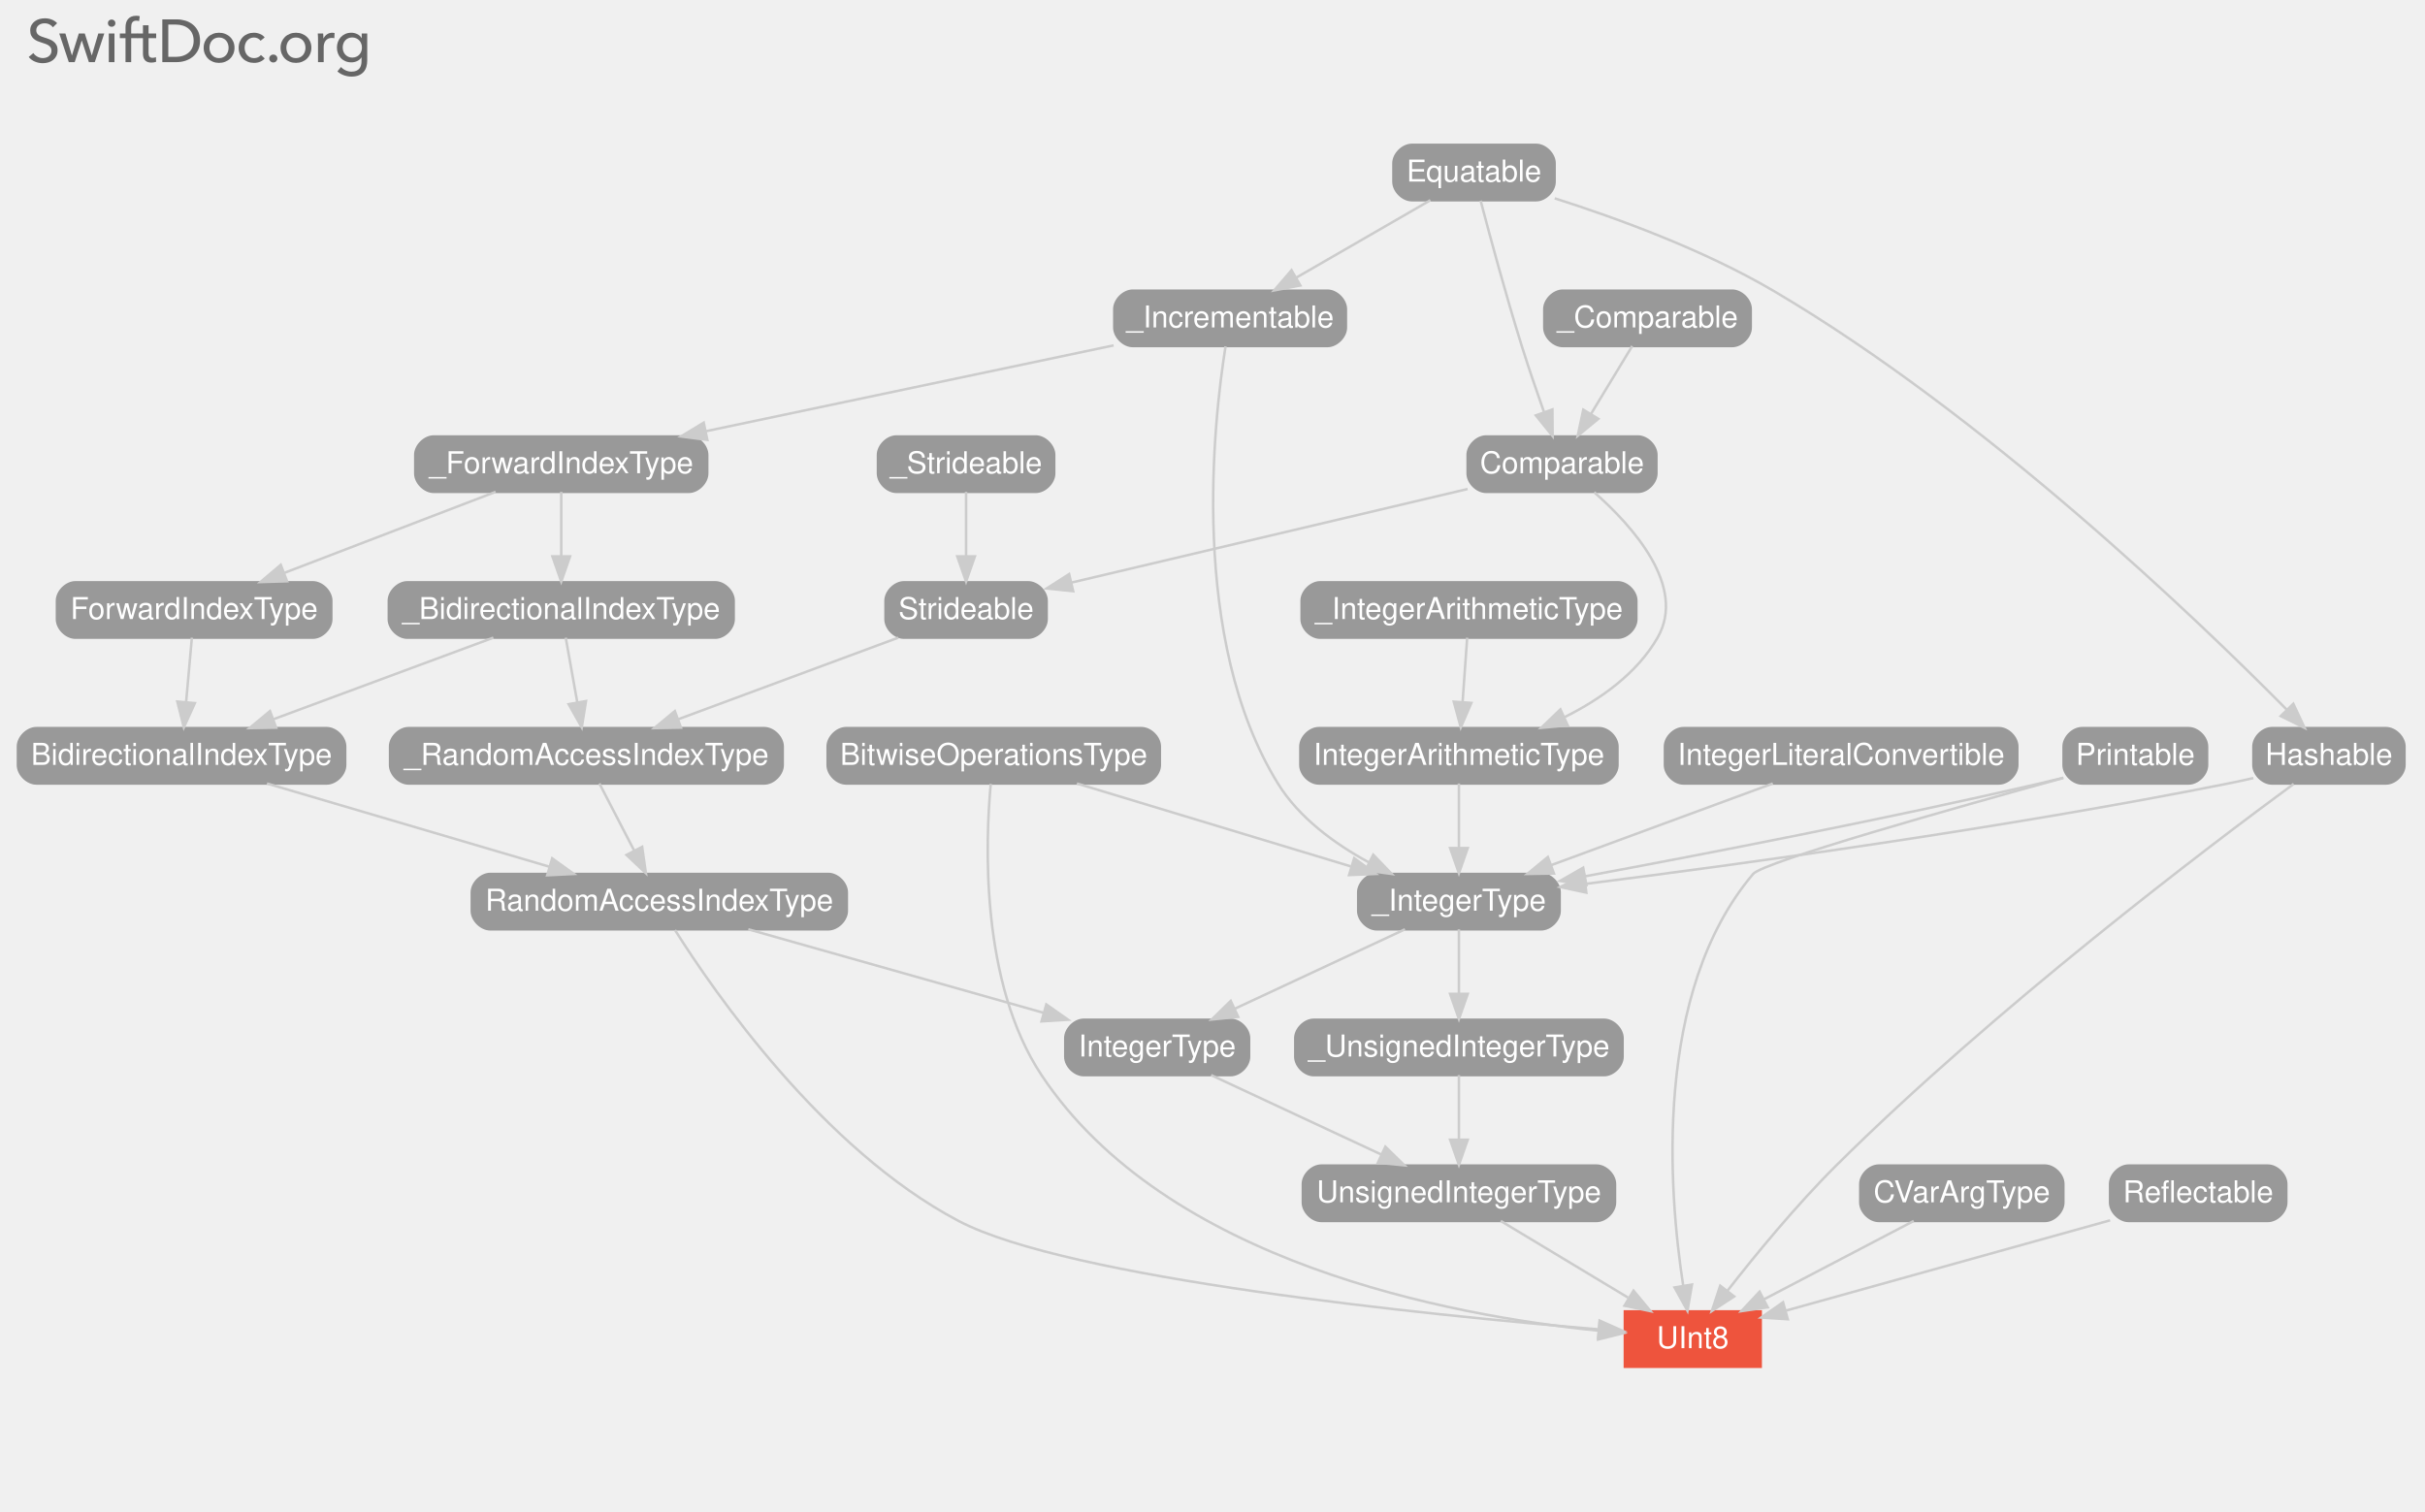
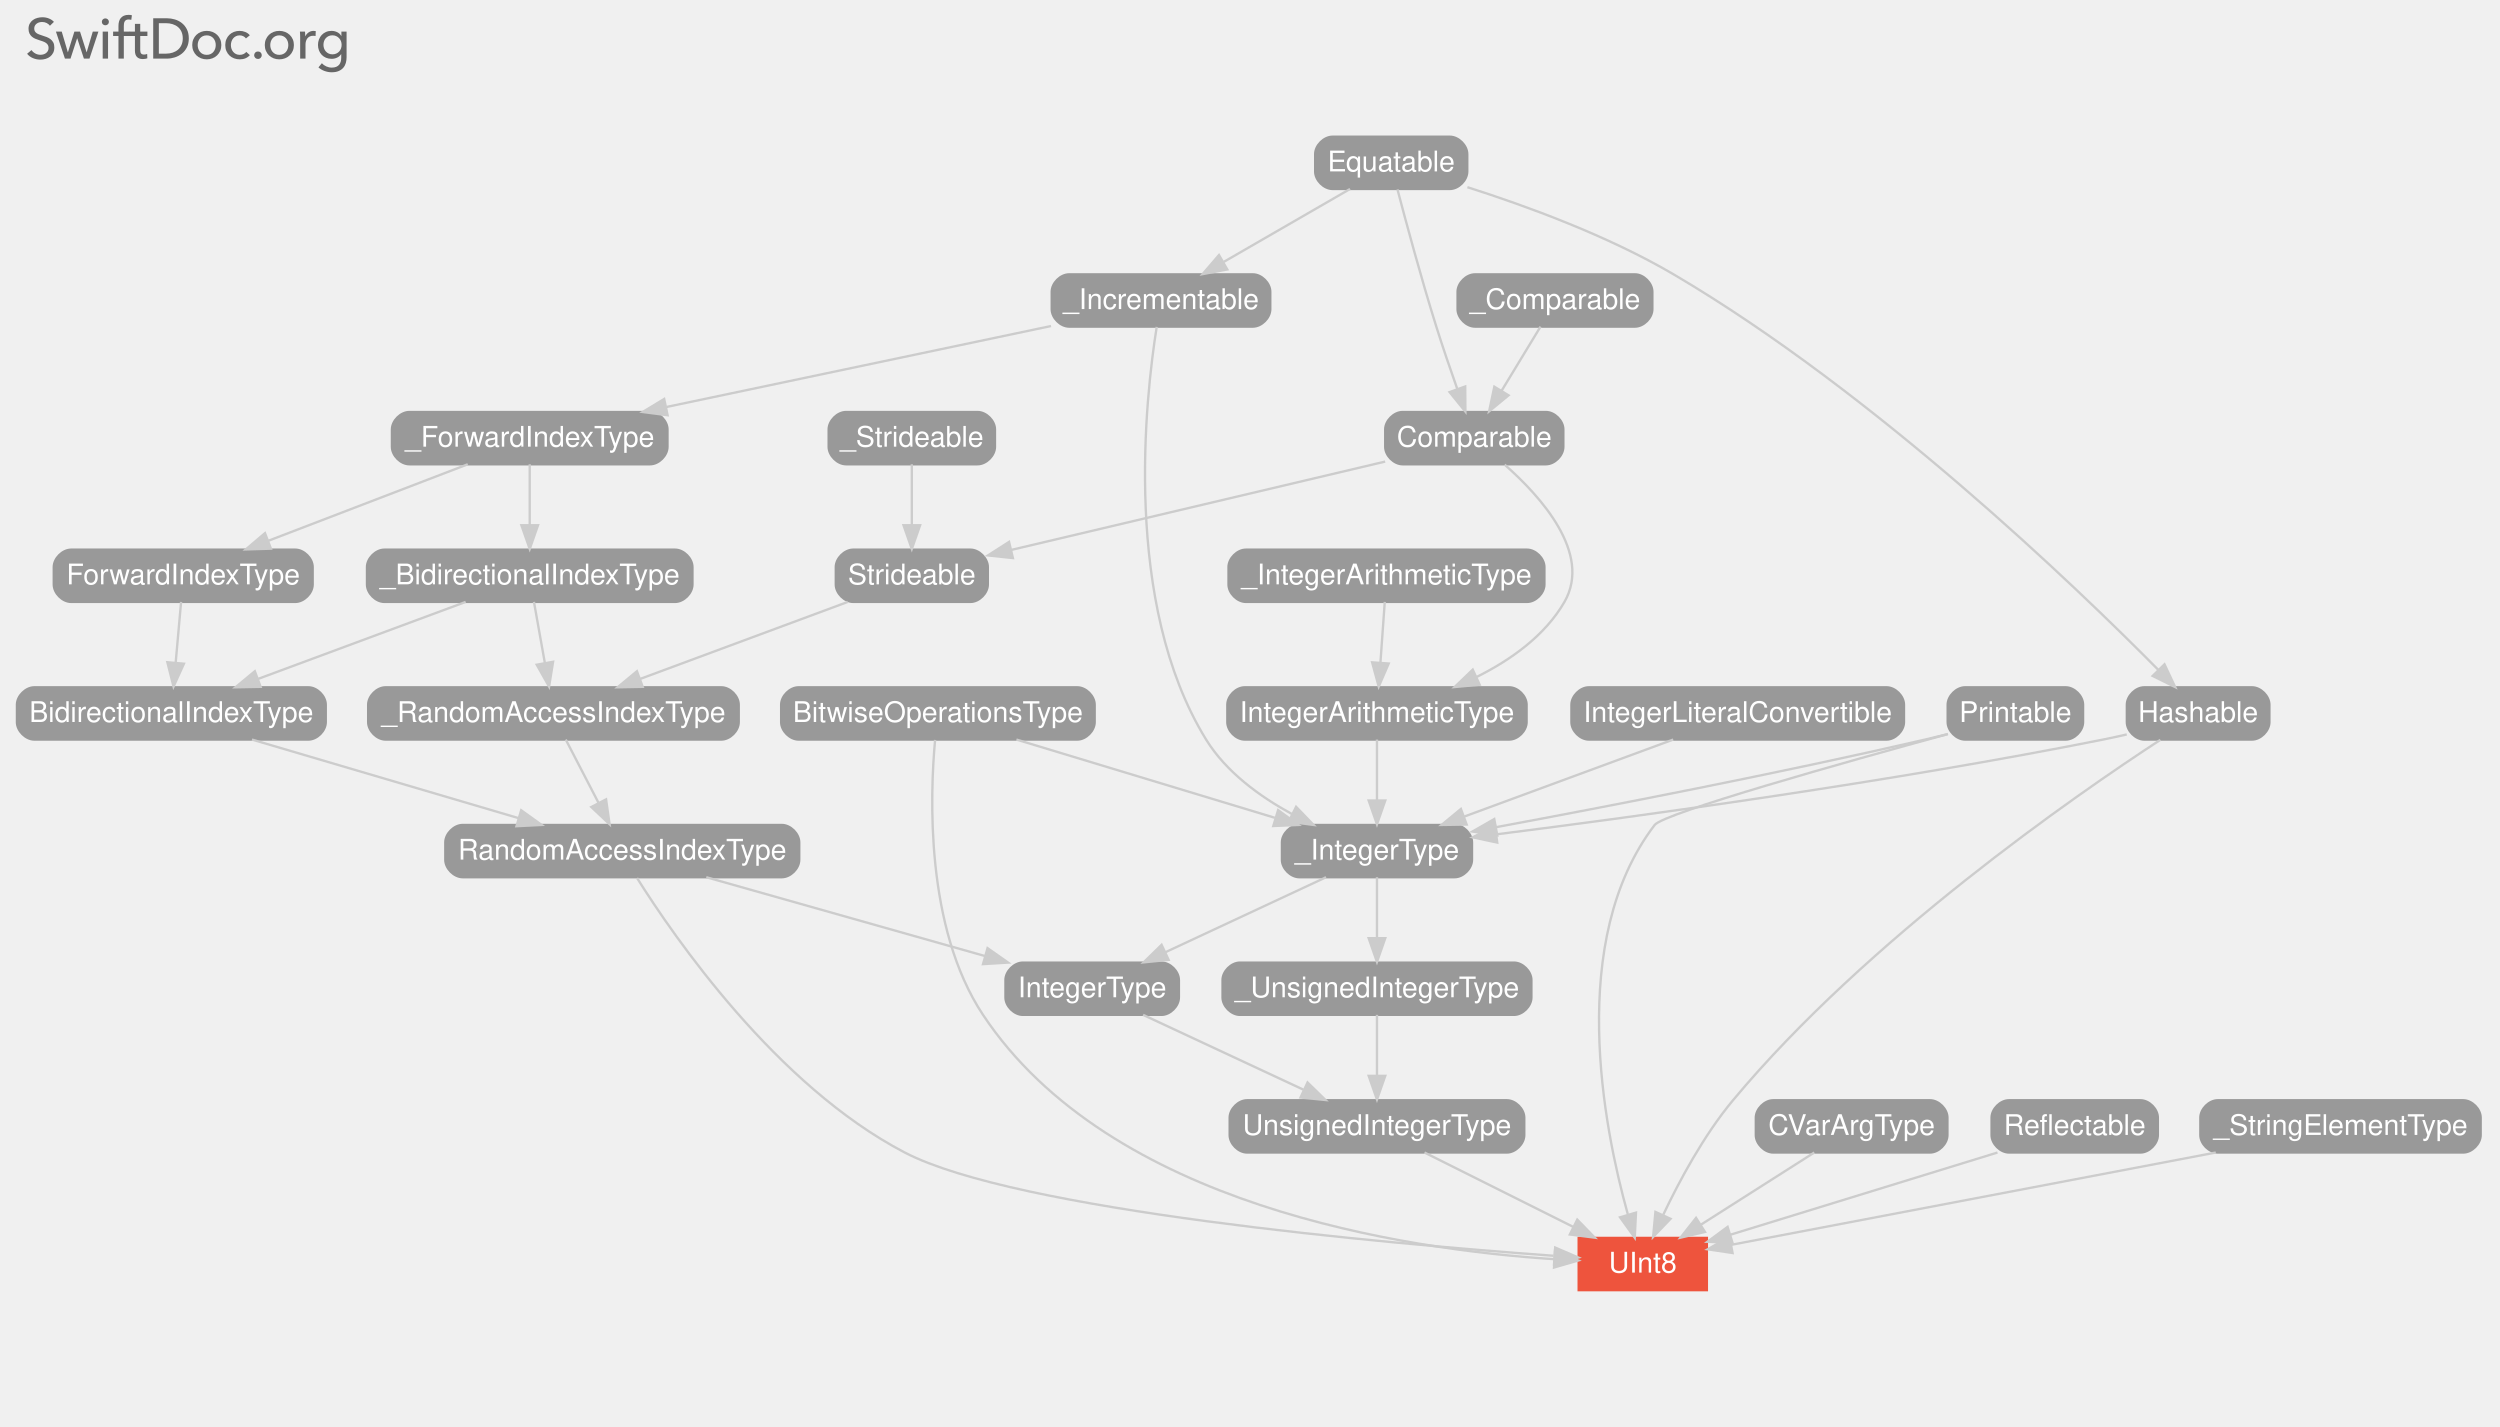
- <svg xmlns="http://www.w3.org/2000/svg" xmlns:xlink="http://www.w3.org/1999/xlink" width="964pt" height="601pt" viewBox="0.00 0.00 964.40 601.20">
+ <svg xmlns="http://www.w3.org/2000/svg" xmlns:xlink="http://www.w3.org/1999/xlink" width="1053pt" height="601pt" viewBox="0.00 0.00 1053.40 601.20">
  <g id="graph0" class="graph" transform="scale(1 1) rotate(0) translate(7.2 543.6)">
    <g transform="translate(0 -543.6)">
      <g>
        <path fill="#666666" d="M13.846,10.832c-0.336-0.464-0.792-0.844-1.368-1.14s-1.224-0.444-1.944-0.444         c-0.384,0-0.772,0.052-1.164,0.156C8.977,9.509,8.622,9.677,8.301,9.908c-0.32,0.232-0.58,0.52-0.78,0.864         c-0.2,0.344-0.3,0.756-0.3,1.236c0,0.464,0.092,0.852,0.276,1.164c0.184,0.312,0.432,0.576,0.744,0.792s0.68,0.4,1.104,0.552         c0.423,0.152,0.876,0.309,1.356,0.468c0.576,0.177,1.16,0.376,1.752,0.601c0.592,0.224,1.128,0.52,1.608,0.888         s0.872,0.828,1.176,1.38s0.456,1.252,0.456,2.101c0,0.88-0.164,1.644-0.492,2.292c-0.328,0.647-0.765,1.184-1.308,1.607         c-0.544,0.424-1.172,0.74-1.884,0.948s-1.444,0.312-2.196,0.312c-1.072,0-2.108-0.208-3.108-0.624         c-1-0.415-1.828-1.031-2.484-1.848l1.848-1.56c0.4,0.592,0.936,1.071,1.608,1.439c0.672,0.368,1.399,0.552,2.184,0.552         c0.4,0,0.8-0.056,1.2-0.168c0.4-0.111,0.764-0.288,1.092-0.527c0.328-0.24,0.596-0.54,0.804-0.9         c0.208-0.36,0.312-0.796,0.312-1.308s-0.108-0.94-0.324-1.284c-0.216-0.344-0.508-0.636-0.876-0.876s-0.796-0.444-1.284-0.612         c-0.488-0.168-1.004-0.34-1.548-0.516c-0.544-0.16-1.08-0.356-1.608-0.588c-0.528-0.232-1-0.528-1.416-0.889         c-0.416-0.359-0.752-0.804-1.008-1.332c-0.256-0.527-0.384-1.184-0.384-1.968c0-0.848,0.172-1.576,0.516-2.184         c0.344-0.608,0.792-1.112,1.344-1.512c0.552-0.4,1.176-0.692,1.872-0.876c0.696-0.184,1.396-0.276,2.1-0.276         c0.992,0,1.92,0.176,2.784,0.528c0.864,0.352,1.56,0.824,2.088,1.416L13.846,10.832z" />
        <path fill="#666666" d="M18.813,13.304l2.568,8.688h0.048l2.712-8.688h2.376l2.76,8.688h0.048l2.568-8.688h2.376L30.501,24.68         h-2.352l-2.808-8.544h-0.048l-2.784,8.544h-2.352l-3.792-11.376H18.813z" />
        <path fill="#666666" d="M38.685,9.2c0,0.416-0.147,0.76-0.44,1.032c-0.294,0.272-0.647,0.408-1.06,0.408s-0.762-0.14-1.047-0.42         c-0.286-0.28-0.429-0.62-0.429-1.02c0-0.416,0.143-0.764,0.429-1.044c0.286-0.28,0.635-0.42,1.047-0.42s0.766,0.14,1.06,0.42         C38.538,8.437,38.685,8.784,38.685,9.2z M38.325,24.68h-2.256V13.304h2.256V24.68z" />
        <path fill="#666666" d="M47.613,15.152h-2.64v9.528h-2.256v-9.528h-2.256v-1.848h2.256v-2.376c0-0.672,0.076-1.292,0.228-1.86         c0.152-0.568,0.4-1.06,0.744-1.476c0.344-0.416,0.784-0.744,1.32-0.984c0.536-0.24,1.188-0.36,1.956-0.36         c0.544,0,1.016,0.056,1.416,0.168l-0.264,1.944c-0.176-0.048-0.352-0.088-0.528-0.12c-0.176-0.032-0.376-0.048-0.6-0.048         c-0.432,0-0.78,0.076-1.044,0.228c-0.264,0.152-0.468,0.356-0.612,0.612s-0.24,0.548-0.288,0.876         c-0.048,0.328-0.072,0.668-0.072,1.02v2.376h2.64V15.152z" />
        <path fill="#666666" d="M54.909,15.152h-3.024v5.91c0,0.687,0.128,1.177,0.384,1.472c0.256,0.295,0.664,0.442,1.224,0.442         c0.208,0,0.432-0.021,0.672-0.065c0.24-0.044,0.456-0.11,0.648-0.198l0.072,1.848c-0.272,0.096-0.572,0.172-0.9,0.229         c-0.328,0.056-0.668,0.084-1.02,0.084c-1.072,0-1.892-0.296-2.46-0.889c-0.568-0.592-0.852-1.479-0.852-2.664v-6.168h-2.184         v-1.848h2.184V10.04h2.232v3.264h3.024V15.152z" />
        <path fill="#666666" d="M57.356,7.688h5.832c1.088,0,2.176,0.16,3.264,0.48c1.088,0.32,2.072,0.824,2.952,1.512         s1.592,1.568,2.136,2.64c0.544,1.072,0.816,2.36,0.816,3.864c0,1.456-0.272,2.716-0.816,3.78s-1.256,1.943-2.136,2.64         s-1.864,1.216-2.952,1.561c-1.088,0.344-2.176,0.516-3.264,0.516h-5.832V7.688z M59.732,22.593h2.976         c1.024,0,1.972-0.145,2.844-0.432c0.872-0.288,1.624-0.704,2.256-1.248c0.632-0.544,1.124-1.216,1.476-2.017         c0.352-0.8,0.528-1.704,0.528-2.712c0-1.056-0.176-1.983-0.528-2.784c-0.353-0.8-0.844-1.468-1.476-2.004         c-0.632-0.536-1.384-0.944-2.256-1.224s-1.82-0.42-2.844-0.42h-2.976V22.593z" />
        <path fill="#666666" d="M86.06,18.969c0,0.88-0.156,1.688-0.468,2.424c-0.312,0.736-0.744,1.372-1.296,1.908         c-0.552,0.536-1.204,0.952-1.956,1.248c-0.752,0.296-1.56,0.443-2.424,0.443c-0.864,0-1.672-0.147-2.424-0.443         c-0.752-0.296-1.4-0.712-1.944-1.248c-0.544-0.536-0.972-1.172-1.284-1.908c-0.312-0.735-0.468-1.544-0.468-2.424         s0.156-1.684,0.468-2.412c0.312-0.728,0.74-1.356,1.284-1.884c0.543-0.528,1.191-0.939,1.944-1.236         c0.752-0.296,1.56-0.444,2.424-0.444c0.864,0,1.672,0.148,2.424,0.444c0.752,0.297,1.404,0.708,1.956,1.236         c0.552,0.527,0.984,1.156,1.296,1.884C85.904,17.285,86.06,18.089,86.06,18.969z M83.708,18.98c0-0.542-0.084-1.061-0.252-1.556         c-0.169-0.494-0.414-0.929-0.734-1.304s-0.718-0.674-1.192-0.897s-1.015-0.335-1.625-0.335c-0.61,0-1.152,0.111-1.625,0.335         c-0.474,0.224-0.871,0.522-1.191,0.897c-0.321,0.375-0.566,0.81-0.734,1.304C76.184,17.92,76.1,18.438,76.1,18.98         c0,0.543,0.084,1.062,0.253,1.556c0.168,0.495,0.413,0.934,0.734,1.316c0.321,0.383,0.718,0.686,1.191,0.909         c0.473,0.224,1.015,0.335,1.625,0.335c0.61,0,1.151-0.111,1.625-0.335s0.871-0.526,1.192-0.909s0.565-0.821,0.734-1.316         C83.624,20.042,83.708,19.523,83.708,18.98z" />
        <path fill="#666666" d="M96.428,16.184c-0.24-0.368-0.6-0.676-1.08-0.924s-0.992-0.372-1.536-0.372         c-0.592,0-1.116,0.112-1.572,0.336c-0.456,0.225-0.844,0.524-1.164,0.9c-0.32,0.376-0.564,0.812-0.732,1.308         s-0.252,1.017-0.252,1.56c0,0.545,0.084,1.064,0.252,1.561s0.412,0.933,0.732,1.308c0.32,0.376,0.712,0.677,1.176,0.9         c0.464,0.225,0.992,0.336,1.584,0.336c0.576,0,1.1-0.111,1.572-0.336c0.472-0.224,0.86-0.528,1.164-0.912l1.512,1.368         c-0.48,0.561-1.08,0.996-1.8,1.308c-0.72,0.312-1.536,0.468-2.448,0.468c-0.88,0-1.692-0.144-2.436-0.432         c-0.744-0.288-1.388-0.691-1.932-1.212c-0.544-0.52-0.972-1.147-1.284-1.884s-0.468-1.561-0.468-2.473         c0-0.896,0.152-1.711,0.456-2.447c0.304-0.736,0.728-1.368,1.272-1.896c0.543-0.527,1.188-0.936,1.932-1.224         c0.744-0.288,1.548-0.433,2.412-0.433c0.8,0,1.596,0.16,2.388,0.48s1.419,0.784,1.884,1.392L96.428,16.184z" />
        <path fill="#666666" d="M103.1,23.24c0,0.417-0.152,0.784-0.456,1.104c-0.304,0.32-0.688,0.479-1.152,0.479         c-0.448,0-0.828-0.155-1.14-0.468c-0.312-0.312-0.468-0.676-0.468-1.092c0-0.432,0.152-0.804,0.456-1.116         c0.304-0.312,0.688-0.468,1.152-0.468c0.464,0,0.848,0.152,1.152,0.456C102.947,22.44,103.1,22.808,103.1,23.24z" />
        <path fill="#666666" d="M116.635,18.969c0,0.88-0.156,1.688-0.468,2.424c-0.312,0.736-0.744,1.372-1.296,1.908         c-0.552,0.536-1.204,0.952-1.956,1.248c-0.752,0.296-1.56,0.443-2.424,0.443c-0.864,0-1.672-0.147-2.424-0.443         c-0.752-0.296-1.4-0.712-1.944-1.248c-0.544-0.536-0.972-1.172-1.284-1.908c-0.312-0.735-0.468-1.544-0.468-2.424         s0.156-1.684,0.468-2.412c0.312-0.728,0.74-1.356,1.284-1.884c0.543-0.528,1.191-0.939,1.944-1.236         c0.752-0.296,1.56-0.444,2.424-0.444c0.864,0,1.672,0.148,2.424,0.444c0.752,0.297,1.404,0.708,1.956,1.236         c0.552,0.527,0.984,1.156,1.296,1.884C116.479,17.285,116.635,18.089,116.635,18.969z M114.283,18.98         c0-0.542-0.084-1.061-0.252-1.556c-0.169-0.494-0.414-0.929-0.734-1.304s-0.718-0.674-1.192-0.897s-1.015-0.335-1.625-0.335         c-0.61,0-1.152,0.111-1.625,0.335c-0.474,0.224-0.871,0.522-1.191,0.897c-0.321,0.375-0.566,0.81-0.734,1.304         c-0.169,0.495-0.253,1.014-0.253,1.556c0,0.543,0.084,1.062,0.253,1.556c0.168,0.495,0.413,0.934,0.734,1.316         c0.321,0.383,0.718,0.686,1.191,0.909c0.473,0.224,1.015,0.335,1.625,0.335c0.61,0,1.151-0.111,1.625-0.335         s0.871-0.526,1.192-0.909s0.565-0.821,0.734-1.316C114.199,20.042,114.283,19.523,114.283,18.98z" />
        <path fill="#666666" d="M119.251,14.577c-0.016-0.48-0.04-0.904-0.072-1.272h2.136c0.032,0.288,0.056,0.62,0.072,0.996         c0.016,0.376,0.024,0.684,0.024,0.924h0.072c0.32-0.672,0.788-1.212,1.404-1.62c0.616-0.408,1.308-0.612,2.076-0.612         c0.352,0,0.648,0.033,0.888,0.097l-0.096,2.088c-0.32-0.08-0.664-0.12-1.032-0.12c-0.544,0-1.016,0.101-1.416,0.3         c-0.4,0.2-0.732,0.468-0.996,0.805c-0.264,0.336-0.46,0.724-0.588,1.163c-0.128,0.44-0.192,0.9-0.192,1.381v5.976h-2.256v-8.928         C119.275,15.449,119.267,15.056,119.251,14.577z" />
        <path fill="#666666" d="M128.419,26.625c0.496,0.56,1.116,1.008,1.86,1.344c0.744,0.336,1.508,0.504,2.292,0.504         c0.752,0,1.384-0.108,1.896-0.324s0.924-0.512,1.236-0.888s0.536-0.82,0.672-1.332c0.136-0.513,0.204-1.064,0.204-1.656v-1.464         h-0.048c-0.416,0.641-0.984,1.128-1.704,1.464c-0.72,0.336-1.488,0.504-2.304,0.504c-0.864,0-1.652-0.151-2.364-0.456         c-0.712-0.304-1.316-0.72-1.812-1.248c-0.496-0.527-0.88-1.147-1.152-1.859s-0.408-1.477-0.408-2.292         c0-0.816,0.136-1.584,0.408-2.305c0.272-0.72,0.656-1.348,1.152-1.884c0.496-0.535,1.096-0.96,1.8-1.271         c0.704-0.312,1.488-0.469,2.352-0.469c0.816,0,1.596,0.177,2.34,0.528c0.744,0.353,1.332,0.888,1.764,1.608h0.048v-1.824h2.184         v10.8c0,0.832-0.104,1.628-0.312,2.388c-0.208,0.76-0.56,1.433-1.056,2.017s-1.144,1.052-1.944,1.404         c-0.8,0.352-1.792,0.527-2.976,0.527c-0.992,0-1.988-0.18-2.988-0.54c-1-0.359-1.86-0.868-2.58-1.523L128.419,26.625z          M129.091,18.873c0,0.527,0.084,1.031,0.253,1.512c0.168,0.479,0.417,0.904,0.746,1.271c0.329,0.369,0.726,0.664,1.192,0.889         c0.465,0.224,0.995,0.336,1.589,0.336c0.577,0,1.107-0.104,1.589-0.312c0.481-0.207,0.891-0.491,1.228-0.852         s0.598-0.784,0.782-1.272c0.185-0.487,0.277-1.012,0.277-1.571c0-0.544-0.093-1.057-0.277-1.536         c-0.185-0.48-0.449-0.904-0.794-1.272c-0.345-0.367-0.755-0.66-1.228-0.876c-0.474-0.216-1-0.324-1.577-0.324         c-0.594,0-1.124,0.108-1.589,0.324c-0.466,0.216-0.863,0.504-1.192,0.864s-0.578,0.784-0.746,1.271         C129.175,17.812,129.091,18.329,129.091,18.873z" />
      </g>
      <g>
        <a xlink:href="/" pointer-events="all" target="_top">
          <polygon fill="none" points="0,0 145,0 145,35 0,35 0,0" />
        </a>
      </g>
    </g>
    <g id="node1" class="node">
      <g id="a_node1">
        <a xlink:href="/protocol/BidirectionalIndexType/" target="_top">
          <path fill="#999999" stroke="#999999" d="M122.725,-254C122.725,-254 7.275,-254 7.275,-254 3.608,-254 -0.059,-250.333 -0.059,-246.667 -0.059,-246.667 -0.059,-239.333 -0.059,-239.333 -0.059,-235.667 3.608,-232 7.275,-232 7.275,-232 122.725,-232 122.725,-232 126.392,-232 130.059,-235.667 130.059,-239.333 130.059,-239.333 130.059,-246.667 130.059,-246.667 130.059,-250.333 126.392,-254 122.725,-254" />
          <text text-anchor="middle" x="65" y="-239.4" font-family="Helvetica,sans-Serif" font-size="12.00" fill="white">BidirectionalIndexType</text>
        </a>
      </g>
    </g>
    <g id="node12" class="node">
      <g id="a_node12">
        <a xlink:href="/protocol/RandomAccessIndexType/" target="_top">
          <path fill="#999999" stroke="#999999" d="M322.225,-196C322.225,-196 187.775,-196 187.775,-196 184.108,-196 180.441,-192.333 180.441,-188.667 180.441,-188.667 180.441,-181.333 180.441,-181.333 180.441,-177.667 184.108,-174 187.775,-174 187.775,-174 322.225,-174 322.225,-174 325.892,-174 329.559,-177.667 329.559,-181.333 329.559,-181.333 329.559,-188.667 329.559,-188.667 329.559,-192.333 325.892,-196 322.225,-196" />
          <text text-anchor="middle" x="255" y="-181.4" font-family="Helvetica,sans-Serif" font-size="12.00" fill="white">RandomAccessIndexType</text>
        </a>
      </g>
    </g>
-     <g id="edge25" class="edge">
+     <g id="edge26" class="edge">
      <path fill="none" stroke="#cccccc" d="M98.968,-231.988C130.348,-222.74 177.133,-208.95 211.288,-198.884" />
      <polygon fill="#cccccc" stroke="#cccccc" points="212.404,-202.204 221.006,-196.019 210.425,-195.489 212.404,-202.204" />
    </g>
    <g id="node2" class="node">
      <g id="a_node2">
        <a xlink:href="/protocol/BitwiseOperationsType/" target="_top">
          <path fill="#999999" stroke="#999999" d="M446.715,-254C446.715,-254 329.285,-254 329.285,-254 325.618,-254 321.952,-250.333 321.952,-246.667 321.952,-246.667 321.952,-239.333 321.952,-239.333 321.952,-235.667 325.618,-232 329.285,-232 329.285,-232 446.715,-232 446.715,-232 450.382,-232 454.048,-235.667 454.048,-239.333 454.048,-239.333 454.048,-246.667 454.048,-246.667 454.048,-250.333 450.382,-254 446.715,-254" />
          <text text-anchor="middle" x="388" y="-239.4" font-family="Helvetica,sans-Serif" font-size="12.00" fill="white">BitwiseOperationsType</text>
        </a>
      </g>
    </g>
    <g id="node15" class="node">
      <g id="a_node15">
        <a xlink:href="/type/UInt8/" target="_top">
-           <polygon fill="#ee543d" stroke="#ee543d" points="693,-22 639,-22 639,-0 693,-0 693,-22" />
-           <text text-anchor="middle" x="666" y="-7.4" font-family="Helvetica,sans-Serif" font-size="12.00" fill="white">UInt8</text>
+           <polygon fill="#ee543d" stroke="#ee543d" points="712,-22 658,-22 658,-0 712,-0 712,-22" />
+           <text text-anchor="middle" x="685" y="-7.4" font-family="Helvetica,sans-Serif" font-size="12.00" fill="white">UInt8</text>
        </a>
      </g>
    </g>
    <g id="edge5" class="edge">
-       <path fill="none" stroke="#cccccc" d="M386.816,-231.841C384.696,-209.03 382.525,-152.859 407,-116 456.56,-41.364 569.639,-20.288 628.63,-14.339" />
-       <polygon fill="#cccccc" stroke="#cccccc" points="629.005,-17.819 638.645,-13.423 628.367,-10.848 629.005,-17.819" />
+       <path fill="none" stroke="#cccccc" d="M386.816,-231.841C384.696,-209.03 382.525,-152.859 407,-116 460.489,-35.447 584.925,-17.107 647.564,-13.055" />
+       <polygon fill="#cccccc" stroke="#cccccc" points="647.999,-16.537 657.789,-12.486 647.61,-9.547 647.999,-16.537" />
    </g>
    <g id="node22" class="node">
      <g id="a_node22">
        <a xlink:href="/protocol/_IntegerType/" target="_top">
          <path fill="#999999" stroke="#999999" d="M605.708,-196C605.708,-196 540.292,-196 540.292,-196 536.626,-196 532.959,-192.333 532.959,-188.667 532.959,-188.667 532.959,-181.333 532.959,-181.333 532.959,-177.667 536.626,-174 540.292,-174 540.292,-174 605.708,-174 605.708,-174 609.374,-174 613.041,-177.667 613.041,-181.333 613.041,-181.333 613.041,-188.667 613.041,-188.667 613.041,-192.333 609.374,-196 605.708,-196" />
          <text text-anchor="middle" x="573" y="-181.4" font-family="Helvetica,sans-Serif" font-size="12.00" fill="white">_IntegerType</text>
        </a>
      </g>
    </g>
-     <g id="edge15" class="edge">
+     <g id="edge16" class="edge">
      <path fill="none" stroke="#cccccc" d="M421.074,-231.988C451.497,-222.779 496.792,-209.068 530.009,-199.013" />
      <polygon fill="#cccccc" stroke="#cccccc" points="531.344,-202.266 539.901,-196.019 529.316,-195.567 531.344,-202.266" />
    </g>
    <g id="node3" class="node">
      <g id="a_node3">
        <a xlink:href="/protocol/CVarArgType/" target="_top">
          <path fill="#999999" stroke="#999999" d="M806.029,-80C806.029,-80 739.971,-80 739.971,-80 736.304,-80 732.638,-76.333 732.638,-72.667 732.638,-72.667 732.638,-65.333 732.638,-65.333 732.638,-61.667 736.304,-58 739.971,-58 739.971,-58 806.029,-58 806.029,-58 809.696,-58 813.362,-61.667 813.362,-65.333 813.362,-65.333 813.362,-72.667 813.362,-72.667 813.362,-76.333 809.696,-80 806.029,-80" />
          <text text-anchor="middle" x="773" y="-65.4" font-family="Helvetica,sans-Serif" font-size="12.00" fill="white">CVarArgType</text>
        </a>
      </g>
    </g>
-     <g id="edge7" class="edge">
-       <path fill="none" stroke="#cccccc" d="M753.871,-57.988C737.312,-49.322 713.136,-36.67 694.333,-26.828" />
-       <polygon fill="#cccccc" stroke="#cccccc" points="695.808,-23.65 685.325,-22.114 692.562,-29.852 695.808,-23.65" />
+     <g id="edge8" class="edge">
+       <path fill="none" stroke="#cccccc" d="M757.267,-57.988C743.96,-49.52 724.671,-37.245 709.368,-27.507" />
+       <polygon fill="#cccccc" stroke="#cccccc" points="711.209,-24.53 700.893,-22.114 707.451,-30.435 711.209,-24.53" />
    </g>
    <g id="node4" class="node">
      <g id="a_node4">
        <a xlink:href="/protocol/Comparable/" target="_top">
          <path fill="#999999" stroke="#999999" d="M644.191,-370C644.191,-370 583.809,-370 583.809,-370 580.142,-370 576.475,-366.333 576.475,-362.667 576.475,-362.667 576.475,-355.333 576.475,-355.333 576.475,-351.667 580.142,-348 583.809,-348 583.809,-348 644.191,-348 644.191,-348 647.858,-348 651.525,-351.667 651.525,-355.333 651.525,-355.333 651.525,-362.667 651.525,-362.667 651.525,-366.333 647.858,-370 644.191,-370" />
          <text text-anchor="middle" x="614" y="-355.4" font-family="Helvetica,sans-Serif" font-size="12.00" fill="white">Comparable</text>
        </a>
      </g>
    </g>
    <g id="node8" class="node">
      <g id="a_node8">
        <a xlink:href="/protocol/IntegerArithmeticType/" target="_top">
          <path fill="#999999" stroke="#999999" d="M628.711,-254C628.711,-254 517.289,-254 517.289,-254 513.623,-254 509.956,-250.333 509.956,-246.667 509.956,-246.667 509.956,-239.333 509.956,-239.333 509.956,-235.667 513.623,-232 517.289,-232 517.289,-232 628.711,-232 628.711,-232 632.377,-232 636.044,-235.667 636.044,-239.333 636.044,-239.333 636.044,-246.667 636.044,-246.667 636.044,-250.333 632.377,-254 628.711,-254" />
          <text text-anchor="middle" x="573" y="-239.4" font-family="Helvetica,sans-Serif" font-size="12.00" fill="white">IntegerArithmeticType</text>
        </a>
      </g>
    </g>
-     <g id="edge19" class="edge">
+     <g id="edge20" class="edge">
      <path fill="none" stroke="#cccccc" d="M626.809,-347.818C641.958,-334.483 663.728,-310.401 652,-290 643.824,-275.779 629.372,-265.542 615.045,-258.391" />
      <polygon fill="#cccccc" stroke="#cccccc" points="616.265,-255.101 605.715,-254.127 613.355,-261.467 616.265,-255.101" />
    </g>
    <g id="node14" class="node">
      <g id="a_node14">
        <a xlink:href="/protocol/Strideable/" target="_top">
          <path fill="#999999" stroke="#999999" d="M401.693,-312C401.693,-312 352.307,-312 352.307,-312 348.64,-312 344.974,-308.333 344.974,-304.667 344.974,-304.667 344.974,-297.333 344.974,-297.333 344.974,-293.667 348.64,-290 352.307,-290 352.307,-290 401.693,-290 401.693,-290 405.36,-290 409.026,-293.667 409.026,-297.333 409.026,-297.333 409.026,-304.667 409.026,-304.667 409.026,-308.333 405.36,-312 401.693,-312" />
          <text text-anchor="middle" x="377" y="-297.4" font-family="Helvetica,sans-Serif" font-size="12.00" fill="white">Strideable</text>
        </a>
      </g>
    </g>
-     <g id="edge34" class="edge">
+     <g id="edge35" class="edge">
      <path fill="none" stroke="#cccccc" d="M576.447,-349.127C533.581,-338.998 463.645,-322.473 419.004,-311.925" />
      <polygon fill="#cccccc" stroke="#cccccc" points="419.594,-308.468 409.057,-309.575 417.984,-315.281 419.594,-308.468" />
    </g>
    <g id="node5" class="node">
      <g id="a_node5">
        <a xlink:href="/protocol/Equatable/" target="_top">
          <path fill="#999999" stroke="#999999" d="M603.702,-486C603.702,-486 554.298,-486 554.298,-486 550.632,-486 546.965,-482.333 546.965,-478.667 546.965,-478.667 546.965,-471.333 546.965,-471.333 546.965,-467.667 550.632,-464 554.298,-464 554.298,-464 603.702,-464 603.702,-464 607.368,-464 611.035,-467.667 611.035,-471.333 611.035,-471.333 611.035,-478.667 611.035,-478.667 611.035,-482.333 607.368,-486 603.702,-486" />
          <text text-anchor="middle" x="579" y="-471.4" font-family="Helvetica,sans-Serif" font-size="12.00" fill="white">Equatable</text>
        </a>
      </g>
    </g>
-     <g id="edge21" class="edge">
+     <g id="edge22" class="edge">
      <path fill="none" stroke="#cccccc" d="M581.637,-463.804C585.138,-450.453 591.624,-426.353 598,-406 600.707,-397.36 603.948,-387.9 606.804,-379.818" />
      <polygon fill="#cccccc" stroke="#cccccc" points="610.182,-380.765 610.258,-370.171 603.592,-378.406 610.182,-380.765" />
    </g>
    <g id="node7" class="node">
      <g id="a_node7">
        <a xlink:href="/protocol/Hashable/" target="_top">
          <path fill="#999999" stroke="#999999" d="M941.694,-254C941.694,-254 896.306,-254 896.306,-254 892.639,-254 888.973,-250.333 888.973,-246.667 888.973,-246.667 888.973,-239.333 888.973,-239.333 888.973,-235.667 892.639,-232 896.306,-232 896.306,-232 941.694,-232 941.694,-232 945.361,-232 949.027,-235.667 949.027,-239.333 949.027,-239.333 949.027,-246.667 949.027,-246.667 949.027,-250.333 945.361,-254 941.694,-254" />
          <text text-anchor="middle" x="919" y="-239.4" font-family="Helvetica,sans-Serif" font-size="12.00" fill="white">Hashable</text>
        </a>
      </g>
    </g>
-     <g id="edge17" class="edge">
+     <g id="edge18" class="edge">
      <path fill="none" stroke="#cccccc" d="M611.102,-464.737C635.815,-456.875 670.315,-444.28 698,-428 782.422,-378.357 867.228,-296.755 902.26,-261.321" />
      <polygon fill="#cccccc" stroke="#cccccc" points="904.83,-263.699 909.332,-254.108 899.832,-258.798 904.83,-263.699" />
    </g>
    <g id="node20" class="node">
      <g id="a_node20">
        <a xlink:href="/protocol/_Incrementable/" target="_top">
          <path fill="#999999" stroke="#999999" d="M520.705,-428C520.705,-428 443.295,-428 443.295,-428 439.628,-428 435.961,-424.333 435.961,-420.667 435.961,-420.667 435.961,-413.333 435.961,-413.333 435.961,-409.667 439.628,-406 443.295,-406 443.295,-406 520.705,-406 520.705,-406 524.372,-406 528.039,-409.667 528.039,-413.333 528.039,-413.333 528.039,-420.667 528.039,-420.667 528.039,-424.333 524.372,-428 520.705,-428" />
          <text text-anchor="middle" x="482" y="-413.4" font-family="Helvetica,sans-Serif" font-size="12.00" fill="white">_Incrementable</text>
        </a>
      </g>
    </g>
-     <g id="edge22" class="edge">
+     <g id="edge23" class="edge">
      <path fill="none" stroke="#cccccc" d="M561.658,-463.988C546.853,-455.441 525.33,-443.015 508.388,-433.234" />
      <polygon fill="#cccccc" stroke="#cccccc" points="509.929,-430.083 499.519,-428.114 506.429,-436.145 509.929,-430.083" />
    </g>
    <g id="node6" class="node">
      <g id="a_node6">
        <a xlink:href="/protocol/ForwardIndexType/" target="_top">
          <path fill="#999999" stroke="#999999" d="M117.206,-312C117.206,-312 22.794,-312 22.794,-312 19.127,-312 15.46,-308.333 15.46,-304.667 15.46,-304.667 15.46,-297.333 15.46,-297.333 15.46,-293.667 19.127,-290 22.794,-290 22.794,-290 117.206,-290 117.206,-290 120.873,-290 124.539,-293.667 124.539,-297.333 124.539,-297.333 124.539,-304.667 124.539,-304.667 124.539,-308.333 120.873,-312 117.206,-312" />
          <text text-anchor="middle" x="70" y="-297.4" font-family="Helvetica,sans-Serif" font-size="12.00" fill="white">ForwardIndexType</text>
        </a>
      </g>
    </g>
-     <g id="edge27" class="edge">
+     <g id="edge28" class="edge">
      <path fill="none" stroke="#cccccc" d="M69.106,-289.988C68.474,-282.91 67.605,-273.171 66.828,-264.478" />
      <polygon fill="#cccccc" stroke="#cccccc" points="70.296,-263.953 65.92,-254.304 63.323,-264.576 70.296,-263.953" />
    </g>
    <g id="edge2" class="edge">
-       <path fill="none" stroke="#cccccc" d="M904.962,-231.804C871.727,-207.374 786.274,-142.838 723,-80 707.069,-64.179 690.802,-44.331 679.746,-30.17" />
-       <polygon fill="#cccccc" stroke="#cccccc" points="682.461,-27.959 673.584,-22.174 676.916,-32.232 682.461,-27.959" />
-     </g>
-     <g id="edge13" class="edge">
+       <path fill="none" stroke="#cccccc" d="M903.082,-231.872C867.361,-208.549 779.531,-147.823 723,-80 710.737,-65.287 700.412,-46.042 693.634,-31.781" />
+       <polygon fill="#cccccc" stroke="#cccccc" points="696.692,-30.052 689.349,-22.415 690.327,-32.965 696.692,-30.052" />
+     </g>
+     <g id="edge14" class="edge">
      <path fill="none" stroke="#cccccc" d="M888.929,-234.154C885.589,-233.381 882.229,-232.645 879,-232 789.608,-214.15 684.281,-199.753 623.417,-192.074" />
      <polygon fill="#cccccc" stroke="#cccccc" points="623.669,-188.578 613.312,-190.809 622.799,-195.524 623.669,-188.578" />
    </g>
-     <g id="edge14" class="edge">
+     <g id="edge15" class="edge">
      <path fill="none" stroke="#cccccc" d="M573,-231.988C573,-224.91 573,-215.171 573,-206.478" />
      <polygon fill="#cccccc" stroke="#cccccc" points="576.5,-206.304 573,-196.304 569.5,-206.304 576.5,-206.304" />
    </g>
    <g id="node9" class="node">
      <g id="a_node9">
        <a xlink:href="/protocol/IntegerLiteralConvertible/" target="_top">
          <path fill="#999999" stroke="#999999" d="M787.722,-254C787.722,-254 662.278,-254 662.278,-254 658.611,-254 654.944,-250.333 654.944,-246.667 654.944,-246.667 654.944,-239.333 654.944,-239.333 654.944,-235.667 658.611,-232 662.278,-232 662.278,-232 787.722,-232 787.722,-232 791.389,-232 795.056,-235.667 795.056,-239.333 795.056,-239.333 795.056,-246.667 795.056,-246.667 795.056,-250.333 791.389,-254 787.722,-254" />
          <text text-anchor="middle" x="725" y="-239.4" font-family="Helvetica,sans-Serif" font-size="12.00" fill="white">IntegerLiteralConvertible</text>
        </a>
      </g>
    </g>
-     <g id="edge11" class="edge">
+     <g id="edge12" class="edge">
      <path fill="none" stroke="#cccccc" d="M697.825,-231.988C673.261,-222.938 636.894,-209.54 609.742,-199.537" />
      <polygon fill="#cccccc" stroke="#cccccc" points="610.789,-196.192 600.195,-196.019 608.369,-202.761 610.789,-196.192" />
    </g>
    <g id="node10" class="node">
      <g id="a_node10">
        <a xlink:href="/protocol/IntegerType/" target="_top">
          <path fill="#999999" stroke="#999999" d="M482.202,-138C482.202,-138 423.798,-138 423.798,-138 420.132,-138 416.465,-134.333 416.465,-130.667 416.465,-130.667 416.465,-123.333 416.465,-123.333 416.465,-119.667 420.132,-116 423.798,-116 423.798,-116 482.202,-116 482.202,-116 485.868,-116 489.535,-119.667 489.535,-123.333 489.535,-123.333 489.535,-130.667 489.535,-130.667 489.535,-134.333 485.868,-138 482.202,-138" />
          <text text-anchor="middle" x="453" y="-123.4" font-family="Helvetica,sans-Serif" font-size="12.00" fill="white">IntegerType</text>
        </a>
      </g>
    </g>
    <g id="node16" class="node">
      <g id="a_node16">
        <a xlink:href="/protocol/UnsignedIntegerType/" target="_top">
          <path fill="#999999" stroke="#999999" d="M627.728,-80C627.728,-80 518.272,-80 518.272,-80 514.605,-80 510.938,-76.333 510.938,-72.667 510.938,-72.667 510.938,-65.333 510.938,-65.333 510.938,-61.667 514.605,-58 518.272,-58 518.272,-58 627.728,-58 627.728,-58 631.395,-58 635.062,-61.667 635.062,-65.333 635.062,-65.333 635.062,-72.667 635.062,-72.667 635.062,-76.333 631.395,-80 627.728,-80" />
          <text text-anchor="middle" x="573" y="-65.4" font-family="Helvetica,sans-Serif" font-size="12.00" fill="white">UnsignedIntegerType</text>
        </a>
      </g>
    </g>
-     <g id="edge9" class="edge">
+     <g id="edge10" class="edge">
      <path fill="none" stroke="#cccccc" d="M474.454,-115.988C493.278,-107.204 520.881,-94.322 542.088,-84.425" />
      <polygon fill="#cccccc" stroke="#cccccc" points="543.746,-87.514 551.328,-80.114 540.786,-81.171 543.746,-87.514" />
    </g>
    <g id="node11" class="node">
      <g id="a_node11">
        <a xlink:href="/protocol/Printable/" target="_top">
          <path fill="#999999" stroke="#999999" d="M863.187,-254C863.187,-254 820.813,-254 820.813,-254 817.147,-254 813.48,-250.333 813.48,-246.667 813.48,-246.667 813.48,-239.333 813.48,-239.333 813.48,-235.667 817.147,-232 820.813,-232 820.813,-232 863.187,-232 863.187,-232 866.853,-232 870.52,-235.667 870.52,-239.333 870.52,-239.333 870.52,-246.667 870.52,-246.667 870.52,-250.333 866.853,-254 863.187,-254" />
          <text text-anchor="middle" x="842" y="-239.4" font-family="Helvetica,sans-Serif" font-size="12.00" fill="white">Printable</text>
        </a>
      </g>
    </g>
    <g id="edge3" class="edge">
-       <path fill="none" stroke="#cccccc" d="M813.316,-234.182C770.414,-222.367 694.09,-200.823 690,-196 650.159,-149.017 656.446,-69.562 662.179,-32.358" />
-       <polygon fill="#cccccc" stroke="#cccccc" points="665.672,-32.696 663.889,-22.252 658.77,-31.528 665.672,-32.696" />
-     </g>
-     <g id="edge12" class="edge">
+       <path fill="none" stroke="#cccccc" d="M813.606,-234.327C770.688,-222.599 693.848,-201.04 690,-196 652.92,-147.43 668.444,-68.759 678.675,-32.054" />
+       <polygon fill="#cccccc" stroke="#cccccc" points="682.142,-32.671 681.616,-22.089 675.428,-30.689 682.142,-32.671" />
+     </g>
+     <g id="edge13" class="edge">
      <path fill="none" stroke="#cccccc" d="M813.412,-234.278C810.243,-233.481 807.058,-232.706 804,-232 742.011,-217.685 670.047,-203.78 623.129,-195.073" />
      <polygon fill="#cccccc" stroke="#cccccc" points="623.69,-191.617 613.22,-193.242 622.418,-198.501 623.69,-191.617" />
    </g>
-     <g id="edge24" class="edge">
+     <g id="edge25" class="edge">
      <path fill="none" stroke="#cccccc" d="M290.398,-173.988C323.239,-164.7 372.273,-150.832 407.905,-140.754" />
      <polygon fill="#cccccc" stroke="#cccccc" points="408.905,-144.109 417.575,-138.019 407,-137.373 408.905,-144.109" />
    </g>
    <g id="edge4" class="edge">
-       <path fill="none" stroke="#cccccc" d="M261.242,-173.697C276.8,-149.022 319.967,-86.482 374,-58 417.524,-35.058 559.659,-20.677 628.27,-14.903" />
-       <polygon fill="#cccccc" stroke="#cccccc" points="628.946,-18.36 638.624,-14.05 628.371,-11.383 628.946,-18.36" />
+       <path fill="none" stroke="#cccccc" d="M261.225,-173.664C276.745,-148.917 319.833,-86.228 374,-58 420.96,-33.528 575.405,-19.726 647.416,-14.479" />
+       <polygon fill="#cccccc" stroke="#cccccc" points="648.102,-17.939 657.829,-13.738 647.605,-10.957 648.102,-17.939" />
    </g>
    <g id="node13" class="node">
      <g id="a_node13">
        <a xlink:href="/protocol/Reflectable/" target="_top">
          <path fill="#999999" stroke="#999999" d="M894.693,-80C894.693,-80 839.307,-80 839.307,-80 835.64,-80 831.974,-76.333 831.974,-72.667 831.974,-72.667 831.974,-65.333 831.974,-65.333 831.974,-61.667 835.64,-58 839.307,-58 839.307,-58 894.693,-58 894.693,-58 898.36,-58 902.026,-61.667 902.026,-65.333 902.026,-65.333 902.026,-72.667 902.026,-72.667 902.026,-76.333 898.36,-80 894.693,-80" />
          <text text-anchor="middle" x="867" y="-65.4" font-family="Helvetica,sans-Serif" font-size="12.00" fill="white">Reflectable</text>
        </a>
      </g>
    </g>
    <g id="edge6" class="edge">
-       <path fill="none" stroke="#cccccc" d="M831.988,-58.245C795.902,-48.192 739.863,-32.579 703.047,-22.322" />
-       <polygon fill="#cccccc" stroke="#cccccc" points="703.778,-18.892 693.206,-19.58 701.899,-25.635 703.778,-18.892" />
+       <path fill="none" stroke="#cccccc" d="M834.462,-57.988C802.865,-48.266 754.961,-33.526 721.945,-23.368" />
+       <polygon fill="#cccccc" stroke="#cccccc" points="722.799,-19.969 712.212,-20.373 720.74,-26.659 722.799,-19.969" />
    </g>
    <g id="node23" class="node">
      <g id="a_node23">
        <a xlink:href="/protocol/_RandomAccessIndexType/" target="_top">
          <path fill="#999999" stroke="#999999" d="M296.731,-254C296.731,-254 155.269,-254 155.269,-254 151.602,-254 147.936,-250.333 147.936,-246.667 147.936,-246.667 147.936,-239.333 147.936,-239.333 147.936,-235.667 151.602,-232 155.269,-232 155.269,-232 296.731,-232 296.731,-232 300.398,-232 304.064,-235.667 304.064,-239.333 304.064,-239.333 304.064,-246.667 304.064,-246.667 304.064,-250.333 300.398,-254 296.731,-254" />
          <text text-anchor="middle" x="226" y="-239.4" font-family="Helvetica,sans-Serif" font-size="12.00" fill="white">_RandomAccessIndexType</text>
        </a>
      </g>
    </g>
-     <g id="edge33" class="edge">
+     <g id="edge34" class="edge">
      <path fill="none" stroke="#cccccc" d="M350.004,-289.988C325.601,-280.938 289.474,-267.54 262.501,-257.537" />
      <polygon fill="#cccccc" stroke="#cccccc" points="263.609,-254.215 253.016,-254.019 261.175,-260.778 263.609,-254.215" />
    </g>
    <g id="edge1" class="edge">
-       <path fill="none" stroke="#cccccc" d="M589.627,-57.988C603.69,-49.52 624.075,-37.245 640.248,-27.507" />
-       <polygon fill="#cccccc" stroke="#cccccc" points="642.443,-30.271 649.204,-22.114 638.832,-24.274 642.443,-30.271" />
+       <path fill="none" stroke="#cccccc" d="M593.023,-57.988C610.435,-49.283 635.892,-36.554 655.613,-26.694" />
+       <polygon fill="#cccccc" stroke="#cccccc" points="657.393,-29.716 664.772,-22.114 654.263,-23.456 657.393,-29.716" />
    </g>
    <g id="node17" class="node">
      <g id="a_node17">
        <a xlink:href="/protocol/_BidirectionalIndexType/" target="_top">
          <path fill="#999999" stroke="#999999" d="M277.23,-312C277.23,-312 154.77,-312 154.77,-312 151.104,-312 147.437,-308.333 147.437,-304.667 147.437,-304.667 147.437,-297.333 147.437,-297.333 147.437,-293.667 151.104,-290 154.77,-290 154.77,-290 277.23,-290 277.23,-290 280.896,-290 284.563,-293.667 284.563,-297.333 284.563,-297.333 284.563,-304.667 284.563,-304.667 284.563,-308.333 280.896,-312 277.23,-312" />
          <text text-anchor="middle" x="216" y="-297.4" font-family="Helvetica,sans-Serif" font-size="12.00" fill="white">_BidirectionalIndexType</text>
        </a>
      </g>
    </g>
-     <g id="edge28" class="edge">
+     <g id="edge29" class="edge">
      <path fill="none" stroke="#cccccc" d="M189.004,-289.988C164.601,-280.938 128.474,-267.54 101.501,-257.537" />
      <polygon fill="#cccccc" stroke="#cccccc" points="102.609,-254.215 92.016,-254.019 100.175,-260.778 102.609,-254.215" />
    </g>
-     <g id="edge32" class="edge">
+     <g id="edge33" class="edge">
      <path fill="none" stroke="#cccccc" d="M217.788,-289.988C219.066,-282.831 220.83,-272.955 222.395,-264.189" />
      <polygon fill="#cccccc" stroke="#cccccc" points="225.848,-264.763 224.16,-254.304 218.957,-263.533 225.848,-264.763" />
    </g>
    <g id="node18" class="node">
      <g id="a_node18">
        <a xlink:href="/protocol/_Comparable/" target="_top">
          <path fill="#999999" stroke="#999999" d="M681.697,-428C681.697,-428 614.303,-428 614.303,-428 610.636,-428 606.969,-424.333 606.969,-420.667 606.969,-420.667 606.969,-413.333 606.969,-413.333 606.969,-409.667 610.636,-406 614.303,-406 614.303,-406 681.697,-406 681.697,-406 685.364,-406 689.031,-409.667 689.031,-413.333 689.031,-413.333 689.031,-420.667 689.031,-420.667 689.031,-424.333 685.364,-428 681.697,-428" />
          <text text-anchor="middle" x="648" y="-413.4" font-family="Helvetica,sans-Serif" font-size="12.00" fill="white">_Comparable</text>
        </a>
      </g>
    </g>
-     <g id="edge20" class="edge">
+     <g id="edge21" class="edge">
      <path fill="none" stroke="#cccccc" d="M641.921,-405.988C637.385,-398.517 631.049,-388.081 625.56,-379.039" />
      <polygon fill="#cccccc" stroke="#cccccc" points="628.438,-377.035 620.256,-370.304 622.454,-380.668 628.438,-377.035" />
    </g>
    <g id="node19" class="node">
      <g id="a_node19">
        <a xlink:href="/protocol/_ForwardIndexType/" target="_top">
          <path fill="#999999" stroke="#999999" d="M266.712,-370C266.712,-370 165.288,-370 165.288,-370 161.621,-370 157.955,-366.333 157.955,-362.667 157.955,-362.667 157.955,-355.333 157.955,-355.333 157.955,-351.667 161.621,-348 165.288,-348 165.288,-348 266.712,-348 266.712,-348 270.379,-348 274.045,-351.667 274.045,-355.333 274.045,-355.333 274.045,-362.667 274.045,-362.667 274.045,-366.333 270.379,-370 266.712,-370" />
          <text text-anchor="middle" x="216" y="-355.4" font-family="Helvetica,sans-Serif" font-size="12.00" fill="white">_ForwardIndexType</text>
        </a>
      </g>
    </g>
-     <g id="edge29" class="edge">
+     <g id="edge30" class="edge">
      <path fill="none" stroke="#cccccc" d="M189.898,-347.988C166.479,-339.006 131.893,-325.74 105.878,-315.761" />
      <polygon fill="#cccccc" stroke="#cccccc" points="106.958,-312.427 96.368,-312.114 104.451,-318.963 106.958,-312.427" />
    </g>
-     <g id="edge31" class="edge">
+     <g id="edge32" class="edge">
      <path fill="none" stroke="#cccccc" d="M216,-347.988C216,-340.91 216,-331.171 216,-322.478" />
      <polygon fill="#cccccc" stroke="#cccccc" points="219.5,-322.304 216,-312.304 212.5,-322.304 219.5,-322.304" />
    </g>
-     <g id="edge30" class="edge">
+     <g id="edge31" class="edge">
      <path fill="none" stroke="#cccccc" d="M435.666,-406.246C390.642,-396.767 322.147,-382.347 273.628,-372.132" />
      <polygon fill="#cccccc" stroke="#cccccc" points="274.1,-368.655 263.594,-370.02 272.658,-375.505 274.1,-368.655" />
    </g>
-     <g id="edge16" class="edge">
+     <g id="edge17" class="edge">
      <path fill="none" stroke="#cccccc" d="M480.191,-405.872C475.493,-376.445 465.602,-289.403 501,-232 509.414,-218.356 523.553,-208.035 537.086,-200.662" />
      <polygon fill="#cccccc" stroke="#cccccc" points="538.928,-203.653 546.28,-196.024 535.775,-197.403 538.928,-203.653" />
    </g>
    <g id="node21" class="node">
      <g id="a_node21">
        <a xlink:href="/protocol/_IntegerArithmeticType/" target="_top">
          <path fill="#999999" stroke="#999999" d="M636.215,-312C636.215,-312 517.785,-312 517.785,-312 514.118,-312 510.452,-308.333 510.452,-304.667 510.452,-304.667 510.452,-297.333 510.452,-297.333 510.452,-293.667 514.118,-290 517.785,-290 517.785,-290 636.215,-290 636.215,-290 639.882,-290 643.548,-293.667 643.548,-297.333 643.548,-297.333 643.548,-304.667 643.548,-304.667 643.548,-308.333 639.882,-312 636.215,-312" />
          <text text-anchor="middle" x="577" y="-297.4" font-family="Helvetica,sans-Serif" font-size="12.00" fill="white">_IntegerArithmeticType</text>
        </a>
      </g>
    </g>
-     <g id="edge18" class="edge">
+     <g id="edge19" class="edge">
      <path fill="none" stroke="#cccccc" d="M576.285,-289.988C575.779,-282.91 575.084,-273.171 574.463,-264.478" />
      <polygon fill="#cccccc" stroke="#cccccc" points="577.94,-264.029 573.736,-254.304 570.957,-264.528 577.94,-264.029" />
    </g>
-     <g id="edge23" class="edge">
+     <g id="edge24" class="edge">
      <path fill="none" stroke="#cccccc" d="M551.546,-173.988C532.722,-165.204 505.119,-152.322 483.912,-142.425" />
      <polygon fill="#cccccc" stroke="#cccccc" points="485.214,-139.171 474.672,-138.114 482.254,-145.514 485.214,-139.171" />
    </g>
-     <g id="node25" class="node">
-       <g id="a_node25">
+     <g id="node26" class="node">
+       <g id="a_node26">
        <a xlink:href="/protocol/_UnsignedIntegerType/" target="_top">
          <path fill="#999999" stroke="#999999" d="M630.734,-138C630.734,-138 515.266,-138 515.266,-138 511.599,-138 507.933,-134.333 507.933,-130.667 507.933,-130.667 507.933,-123.333 507.933,-123.333 507.933,-119.667 511.599,-116 515.266,-116 515.266,-116 630.734,-116 630.734,-116 634.401,-116 638.067,-119.667 638.067,-123.333 638.067,-123.333 638.067,-130.667 638.067,-130.667 638.067,-134.333 634.401,-138 630.734,-138" />
          <text text-anchor="middle" x="573" y="-123.4" font-family="Helvetica,sans-Serif" font-size="12.00" fill="white">_UnsignedIntegerType</text>
        </a>
      </g>
    </g>
-     <g id="edge10" class="edge">
+     <g id="edge11" class="edge">
      <path fill="none" stroke="#cccccc" d="M573,-173.988C573,-166.91 573,-157.171 573,-148.478" />
      <polygon fill="#cccccc" stroke="#cccccc" points="576.5,-148.304 573,-138.304 569.5,-148.304 576.5,-148.304" />
    </g>
-     <g id="edge26" class="edge">
+     <g id="edge27" class="edge">
      <path fill="none" stroke="#cccccc" d="M231.185,-231.988C235.013,-224.595 240.344,-214.301 244.992,-205.325" />
      <polygon fill="#cccccc" stroke="#cccccc" points="248.173,-206.793 249.664,-196.304 241.957,-203.574 248.173,-206.793" />
    </g>
    <g id="node24" class="node">
      <g id="a_node24">
        <a xlink:href="/protocol/_Strideable/" target="_top">
          <path fill="#999999" stroke="#999999" d="M404.7,-370C404.7,-370 349.3,-370 349.3,-370 345.634,-370 341.967,-366.333 341.967,-362.667 341.967,-362.667 341.967,-355.333 341.967,-355.333 341.967,-351.667 345.634,-348 349.3,-348 349.3,-348 404.7,-348 404.7,-348 408.366,-348 412.033,-351.667 412.033,-355.333 412.033,-355.333 412.033,-362.667 412.033,-362.667 412.033,-366.333 408.366,-370 404.7,-370" />
          <text text-anchor="middle" x="377" y="-355.4" font-family="Helvetica,sans-Serif" font-size="12.00" fill="white">_Strideable</text>
        </a>
      </g>
    </g>
-     <g id="edge35" class="edge">
+     <g id="edge36" class="edge">
      <path fill="none" stroke="#cccccc" d="M377,-347.988C377,-340.91 377,-331.171 377,-322.478" />
      <polygon fill="#cccccc" stroke="#cccccc" points="380.5,-322.304 377,-312.304 373.5,-322.304 380.5,-322.304" />
    </g>
-     <g id="edge8" class="edge">
+     <g id="node25" class="node">
+       <g id="a_node25">
+         <a xlink:href="/protocol/_StringElementType/" target="_top">
+           <path fill="#999999" stroke="#999999" d="M1030.72,-80C1030.72,-80 927.285,-80 927.285,-80 923.618,-80 919.952,-76.333 919.952,-72.667 919.952,-72.667 919.952,-65.333 919.952,-65.333 919.952,-61.667 923.618,-58 927.285,-58 927.285,-58 1030.72,-58 1030.72,-58 1034.38,-58 1038.05,-61.667 1038.05,-65.333 1038.05,-65.333 1038.05,-72.667 1038.05,-72.667 1038.05,-76.333 1034.38,-80 1030.72,-80" />
+           <text text-anchor="middle" x="979" y="-65.4" font-family="Helvetica,sans-Serif" font-size="12.00" fill="white">_StringElementType</text>
+         </a>
+       </g>
+     </g>
+     <g id="edge7" class="edge">
+       <path fill="none" stroke="#cccccc" d="M926.439,-57.988C867.721,-46.804 774.141,-28.979 722.422,-19.128" />
+       <polygon fill="#cccccc" stroke="#cccccc" points="722.832,-15.643 712.354,-17.21 721.522,-22.52 722.832,-15.643" />
+     </g>
+     <g id="edge9" class="edge">
      <path fill="none" stroke="#cccccc" d="M573,-115.988C573,-108.91 573,-99.171 573,-90.478" />
      <polygon fill="#cccccc" stroke="#cccccc" points="576.5,-90.304 573,-80.304 569.5,-90.304 576.5,-90.304" />
    </g>
  </g>
</svg>
